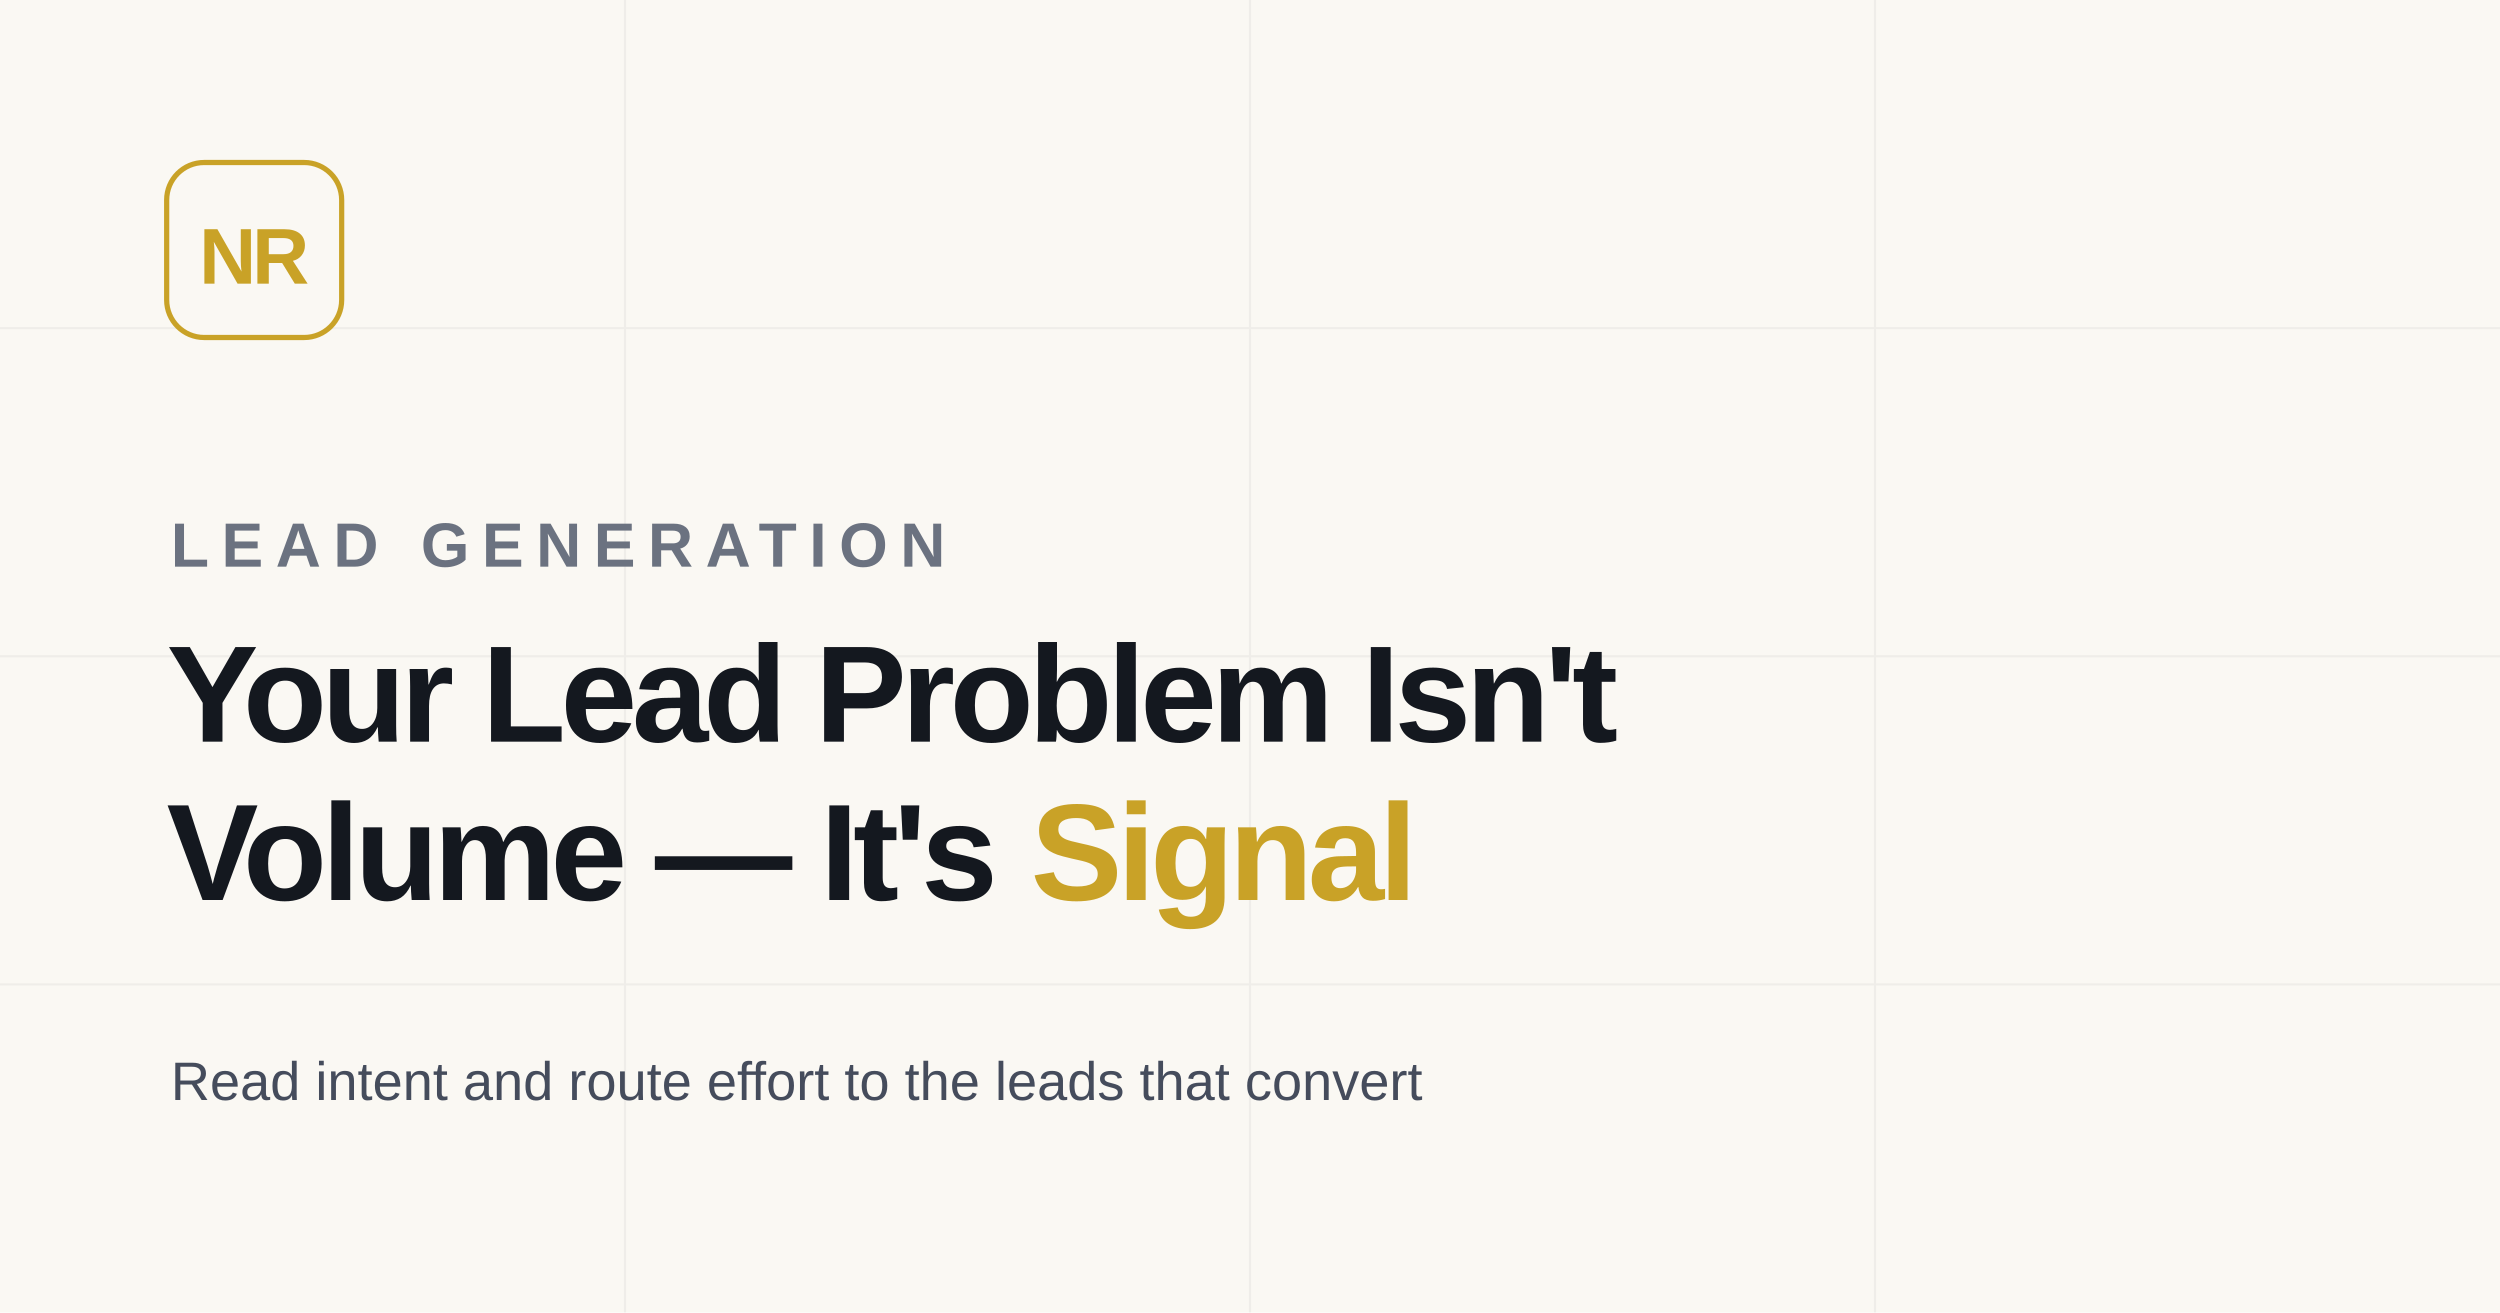
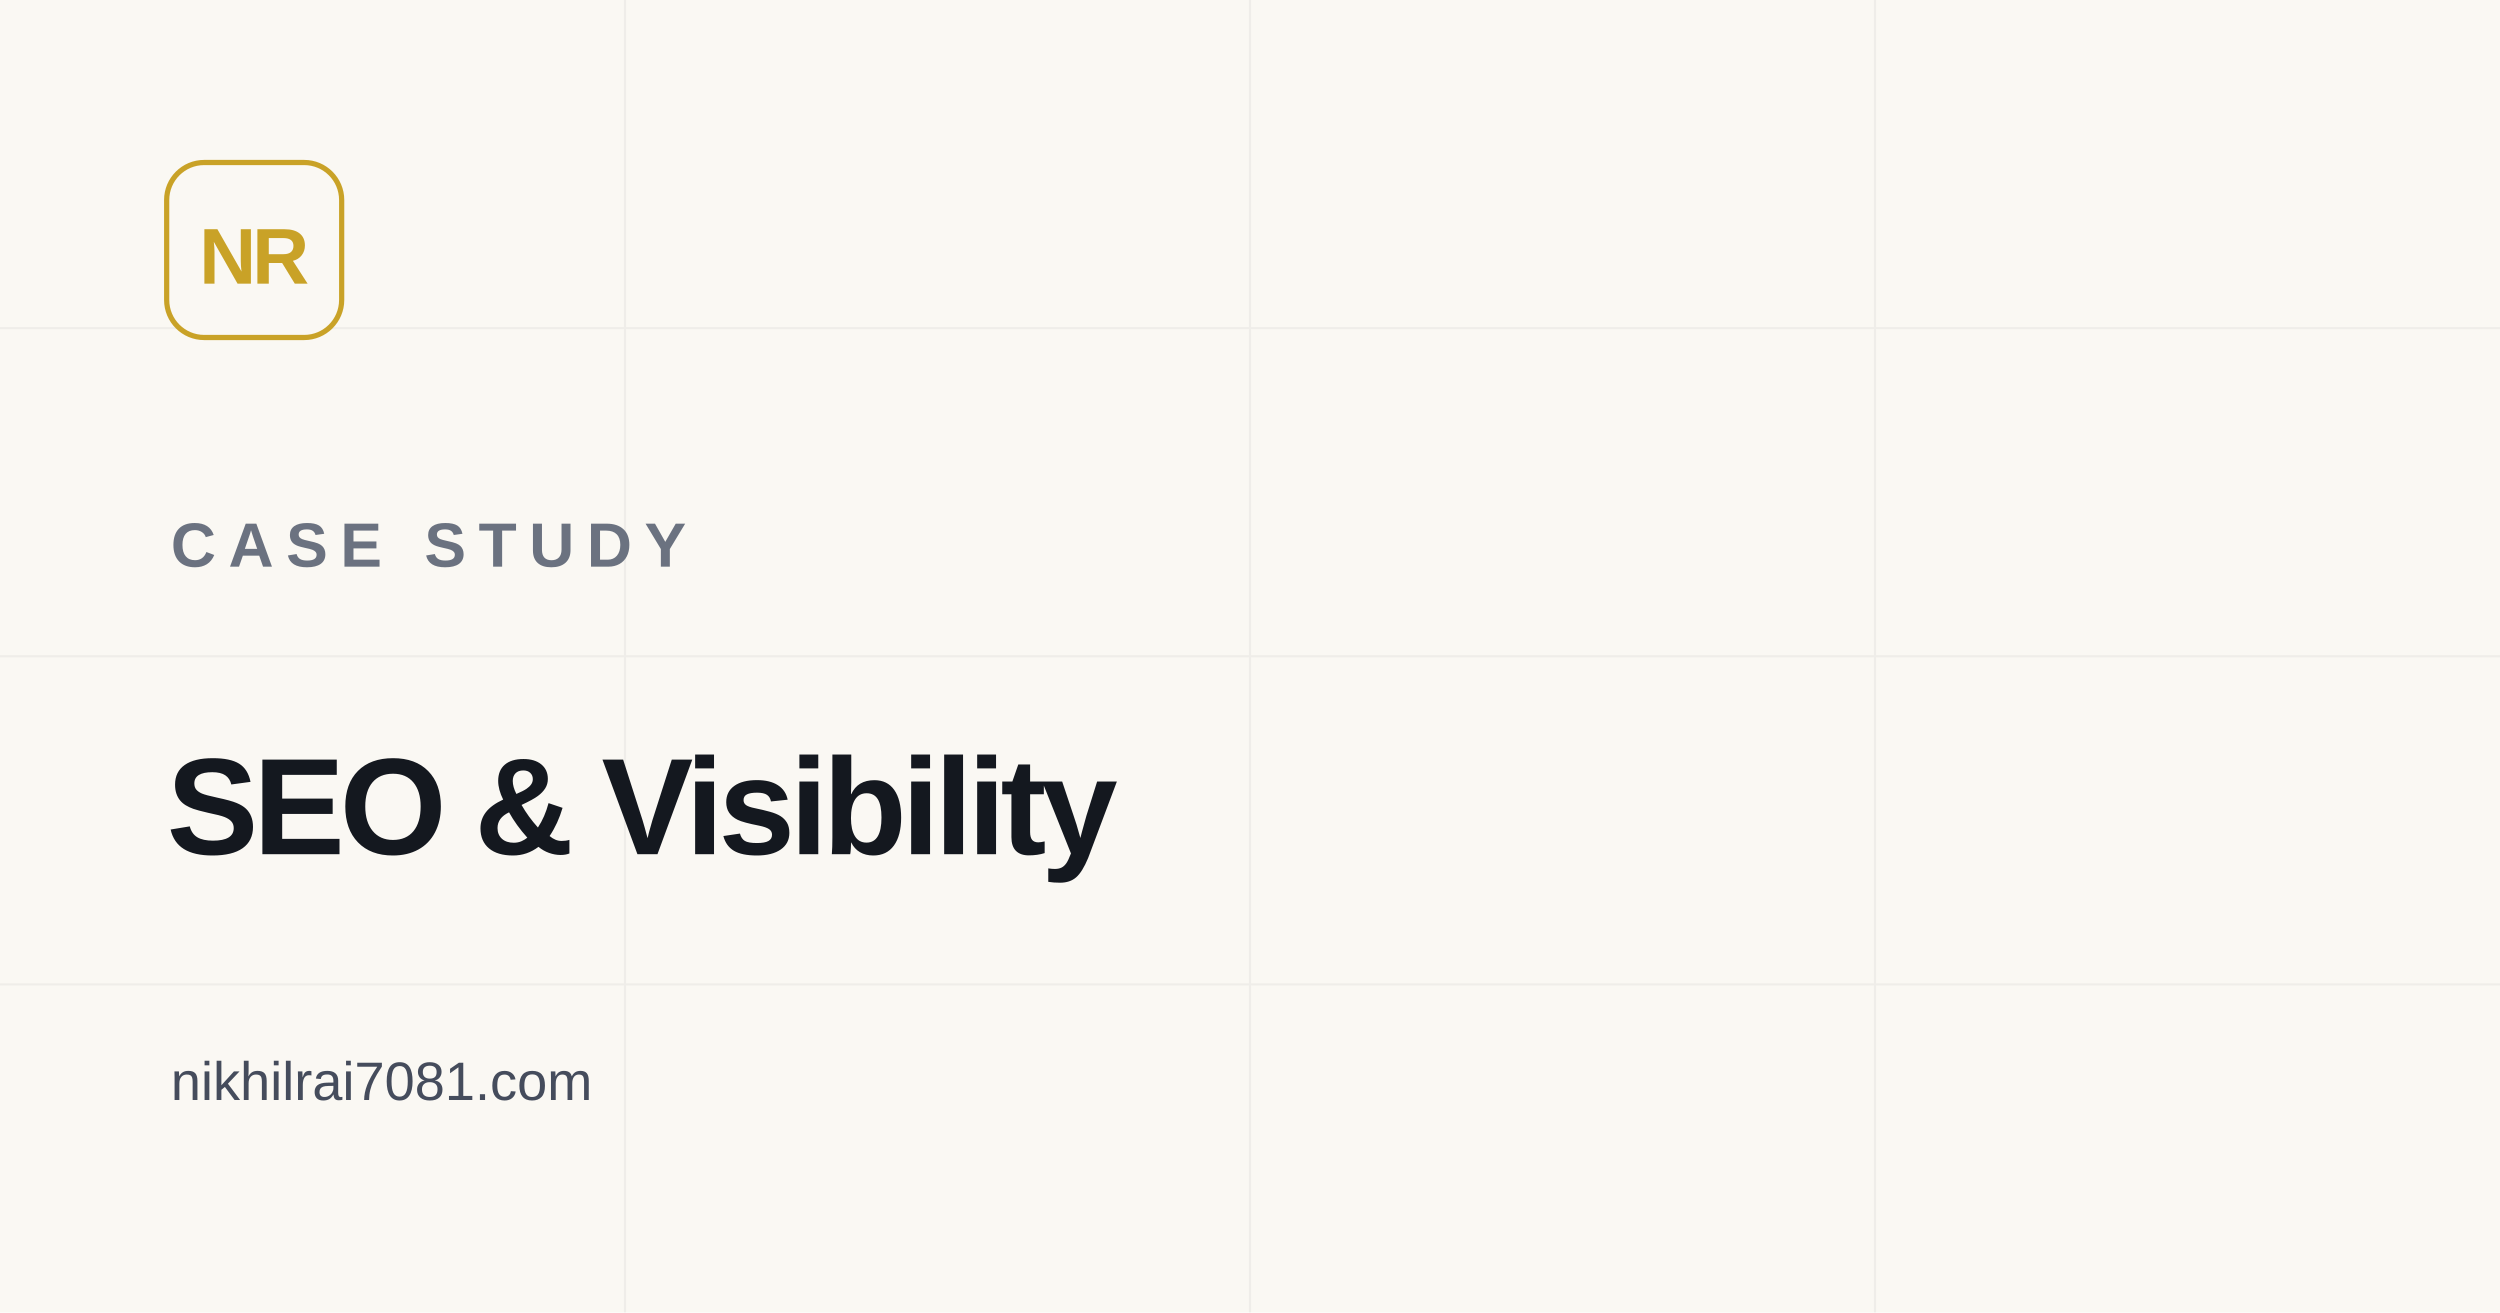
<svg xmlns="http://www.w3.org/2000/svg" viewBox="0 0 1200 630" width="1200" height="630">
  <defs>
    <radialGradient id="glow" cx="0" cy="0" r="1" gradientTransform="translate(1120 70) scale(560)">
      <stop offset="0" stop-color="#c9a227" stop-opacity=".16" />
      <stop offset="1" stop-color="#c9a227" stop-opacity="0" />
    </radialGradient>
  </defs>
  <rect width="1200" height="630" fill="#faf8f3" />
  <rect width="1200" height="630" fill="url(#glow)" />
  <g fill="none" stroke="#14181f" stroke-opacity=".05">
    <path d="M0 157.5H1200M0 315H1200M0 472.5H1200M300 0V630M600 0V630M900 0V630" />
  </g>
  <rect x="80" y="78" width="84" height="84" rx="18" fill="#faf8f3" stroke="#c9a227" stroke-width="2.5" />
  <text x="122" y="123" font-family="'Poppins','Segoe UI',Arial,sans-serif" font-size="38" font-weight="800" letter-spacing="-2" fill="#c9a227" text-anchor="middle" dominant-baseline="central">NR</text>
-   <text x="82" y="272" font-family="'Poppins','Segoe UI',Arial,sans-serif" font-size="30" font-weight="700" letter-spacing="6" fill="#6b7280">LEAD GENERATION</text>
-   <g font-family="'Poppins','Segoe UI',Arial,sans-serif" font-size="66" font-weight="800" letter-spacing="-2.5">
-     <text x="80" y="356" fill="#14181f">Your Lead Problem Isn't</text>
-     <text x="80" y="432" fill="#14181f">Volume — It's <tspan fill="#c9a227">Signal</tspan>
-     </text>
-   </g>
-   <text x="82" y="528" font-family="'Poppins','Segoe UI',Arial,sans-serif" font-size="26" font-weight="500" fill="#454c5c">Read intent and route effort to the leads that convert</text>
+   <text x="82" y="272" font-family="'Poppins','Segoe UI',Arial,sans-serif" font-size="30" font-weight="700" letter-spacing="6" fill="#6b7280">CASE STUDY</text>
+   <text x="80" y="410" font-family="'Poppins','Segoe UI',Arial,sans-serif" font-size="66" font-weight="800" letter-spacing="-2.5" fill="#14181f">SEO &amp; Visibility</text>
+   <text x="82" y="528" font-family="'Poppins','Segoe UI',Arial,sans-serif" font-size="26" font-weight="500" fill="#454c5c">nikhilrai7081.com</text>
</svg>
